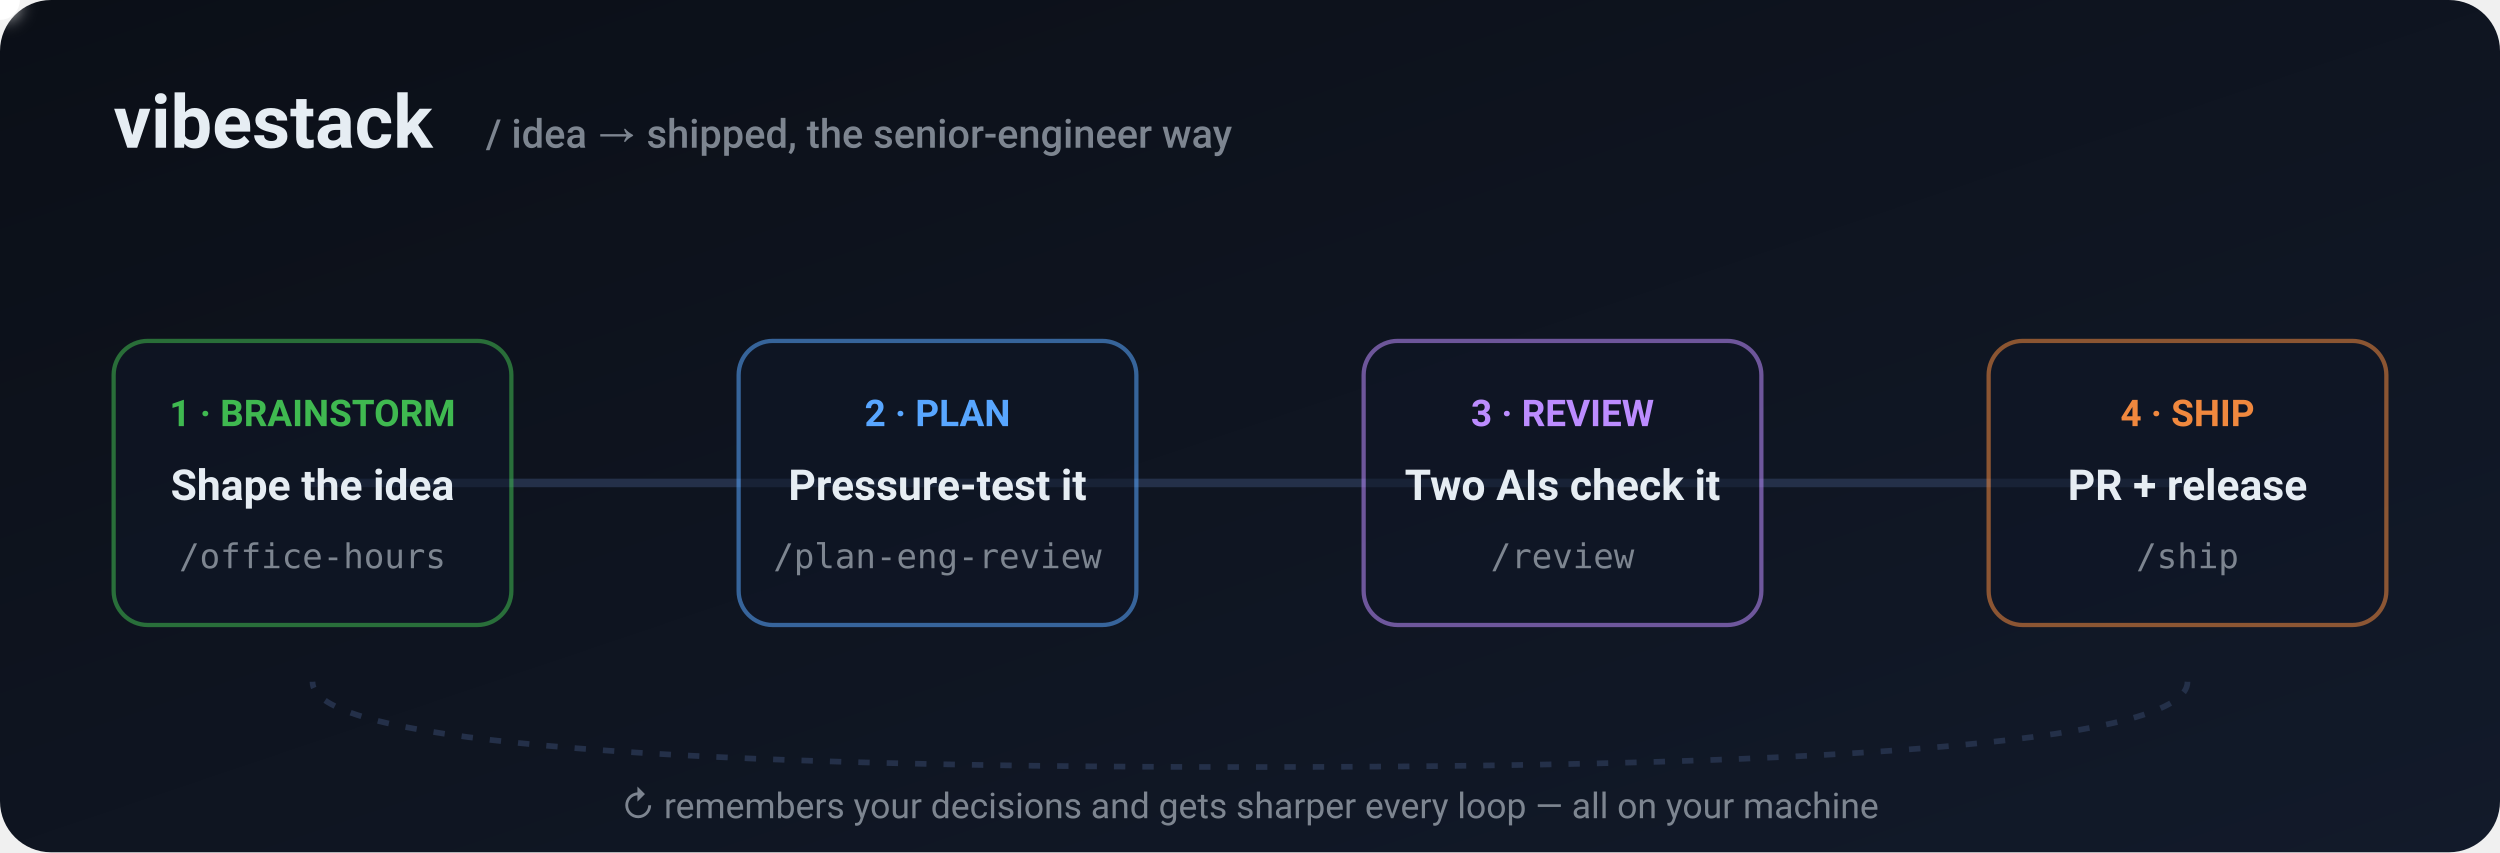
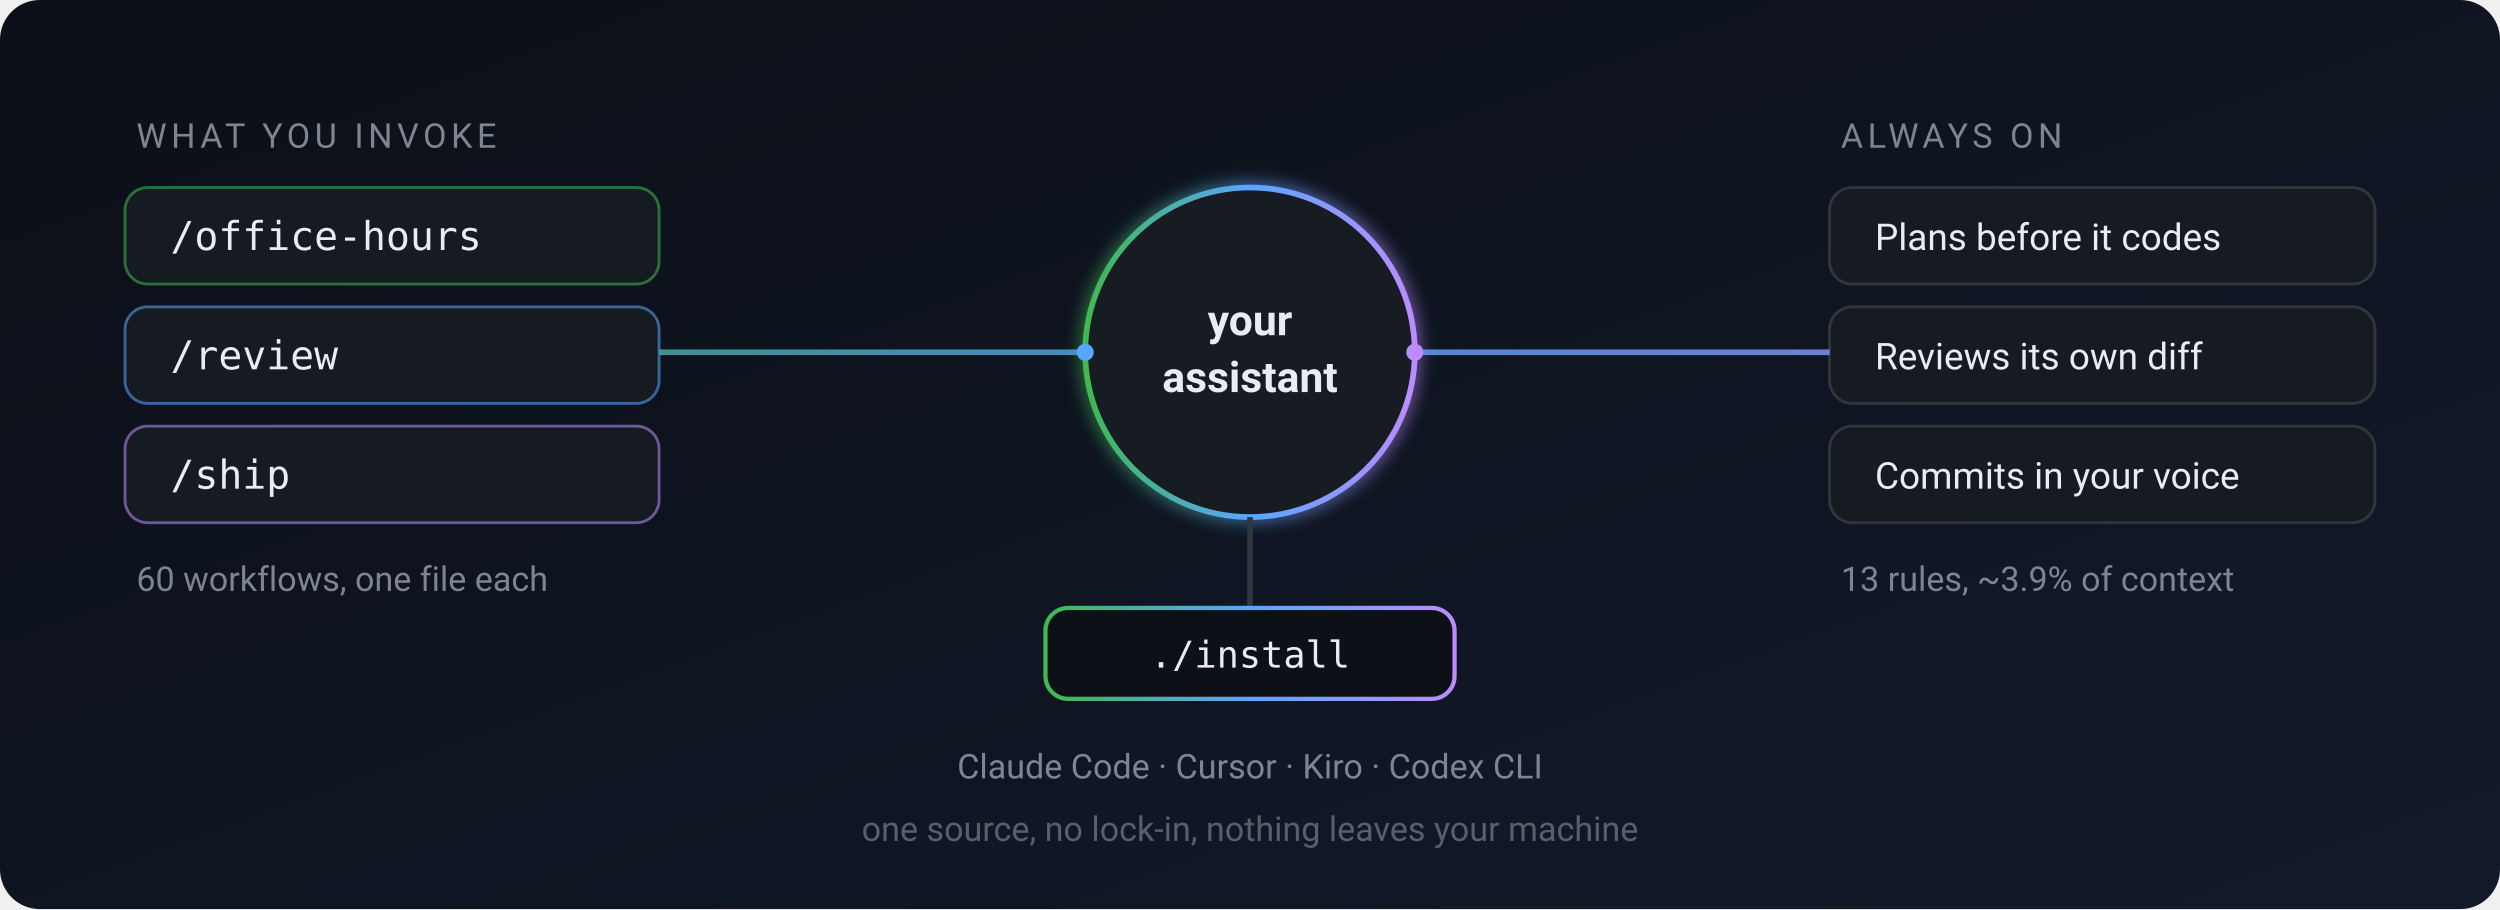
- <svg xmlns="http://www.w3.org/2000/svg" viewBox="0 0 880 300" width="880" height="300" font-family="-apple-system,Segoe UI,Roboto,Helvetica,Arial,sans-serif" role="img" aria-label="vibestack turns a vague idea into a shipped product through four guided steps: brainstorm, plan, review, ship — and learns every loop.">
+ <svg xmlns="http://www.w3.org/2000/svg" viewBox="0 0 880 320" width="880" height="320" font-family="-apple-system,Segoe UI,Roboto,Helvetica,Arial,sans-serif" role="img" aria-label="One install gives an AI coding assistant two things: workflows you invoke by name, such as slash office-hours, slash review and slash ship, and standing rules that are always on. Both land in Claude Code, Cursor, Kiro and Codex CLI.">
  <defs>
    <linearGradient id="bg" x1="0" y1="0" x2="1" y2="1">
      <stop offset="0" stop-color="#0B0F17" />
      <stop offset="1" stop-color="#121A2A" />
    </linearGradient>
    <linearGradient id="wire" x1="0" y1="0" x2="1" y2="0">
+       <stop offset="0" stop-color="#3FB950" />
+       <stop offset="0.5" stop-color="#58A6FF" />
+       <stop offset="1" stop-color="#BC8CFF" />
+     </linearGradient>
+     <linearGradient id="wireflat" x1="0" y1="0" x2="880" y2="0" gradientUnits="userSpaceOnUse">
      <stop offset="0" stop-color="#3FB950" />
      <stop offset="0.5" stop-color="#58A6FF" />
      <stop offset="1" stop-color="#BC8CFF" />
    </linearGradient>
    <filter id="glow" x="-50%" y="-50%" width="200%" height="200%">
      <feGaussianBlur stdDeviation="3" result="b" />
      <feMerge>
        <feMergeNode in="b" />
        <feMergeNode in="SourceGraphic" />
      </feMerge>
    </filter>
  </defs>
-   <rect x="0" y="0" width="880" height="300" rx="18" fill="url(#bg)" />
-   <text x="40" y="52" fill="#E6EDF3" font-size="26" font-weight="700">vibestack</text>
-   <text x="171" y="52" fill="#7D8590" font-size="14" font-weight="500">/ idea → shipped, the senior-engineer way</text>
-   <line x1="110" y1="170" x2="770" y2="170" stroke="#243049" stroke-width="3" stroke-linecap="round" />
-   <line x1="110" y1="170" x2="770" y2="170" stroke="url(#wire)" stroke-width="3" stroke-linecap="round" stroke-dasharray="10 650">
-     <animate attributeName="stroke-dashoffset" from="660" to="0" dur="4s" repeatCount="indefinite" />
-   </line>
-   <circle r="7" fill="#fff" filter="url(#glow)">
-     <animateMotion path="M110,170 L770,170" dur="4s" repeatCount="indefinite" keyPoints="0;0.27;0.27;0.5;0.5;0.73;0.73;1;1" keyTimes="0;0.2;0.25;0.45;0.5;0.7;0.75;0.95;1" calcMode="linear" />
-   </circle>
-   <g>
-     <rect x="40" y="120" width="140" height="100" rx="12" fill="#0E1626" stroke="#3FB950" stroke-width="1.5" opacity="0.55">
-       <animate attributeName="opacity" values="0.55;1;0.55" dur="4s" begin="0s" keyTimes="0;0.06;0.25" repeatCount="indefinite" />
-     </rect>
-     <text x="110" y="150" text-anchor="middle" fill="#3FB950" font-size="13" font-weight="700">1 · BRAINSTORM</text>
-     <text x="110" y="176" text-anchor="middle" fill="#E6EDF3" font-size="15" font-weight="600">Shape the idea</text>
-     <text x="110" y="200" text-anchor="middle" fill="#7D8590" font-size="12" font-family="ui-monospace,SFMono-Regular,Menlo,monospace">/office-hours</text>
+   <rect width="880" height="320" rx="14" fill="url(#bg)" />
+   <text x="48" y="52" fill="#7D8590" font-size="12" letter-spacing="1.6">WHAT YOU INVOKE</text>
+   <g font-size="14" fill="#E6EDF3">
+     <rect x="44" y="66" width="188" height="34" rx="8" fill="#161B22" stroke="#3FB950" stroke-opacity="0.55" />
+     <text x="60" y="88" font-family="ui-monospace,SFMono-Regular,Menlo,monospace">/office-hours</text>
+     <rect x="44" y="108" width="188" height="34" rx="8" fill="#161B22" stroke="#58A6FF" stroke-opacity="0.55" />
+     <text x="60" y="130" font-family="ui-monospace,SFMono-Regular,Menlo,monospace">/review</text>
+     <rect x="44" y="150" width="188" height="34" rx="8" fill="#161B22" stroke="#BC8CFF" stroke-opacity="0.55" />
+     <text x="60" y="172" font-family="ui-monospace,SFMono-Regular,Menlo,monospace">/ship</text>
  </g>
-   <g>
-     <rect x="260" y="120" width="140" height="100" rx="12" fill="#0E1626" stroke="#58A6FF" stroke-width="1.5" opacity="0.55">
-       <animate attributeName="opacity" values="0.55;1;0.55" dur="4s" begin="0s" keyTimes="0;0.31;0.5" repeatCount="indefinite" />
-     </rect>
-     <text x="330" y="150" text-anchor="middle" fill="#58A6FF" font-size="13" font-weight="700">2 · PLAN</text>
-     <text x="330" y="176" text-anchor="middle" fill="#E6EDF3" font-size="15" font-weight="600">Pressure-test it</text>
-     <text x="330" y="200" text-anchor="middle" fill="#7D8590" font-size="12" font-family="ui-monospace,SFMono-Regular,Menlo,monospace">/plan-eng-review</text>
+   <text x="48" y="208" fill="#7D8590" font-size="12">60 workflows, one file each</text>
+   <text x="648" y="52" fill="#7D8590" font-size="12" letter-spacing="1.6">ALWAYS ON</text>
+   <g font-size="13" fill="#E6EDF3">
+     <rect x="644" y="66" width="192" height="34" rx="8" fill="#161B22" stroke="#30363D" />
+     <text x="660" y="88">Plans before it codes</text>
+     <rect x="644" y="108" width="192" height="34" rx="8" fill="#161B22" stroke="#30363D" />
+     <text x="660" y="130">Reviews its own diff</text>
+     <rect x="644" y="150" width="192" height="34" rx="8" fill="#161B22" stroke="#30363D" />
+     <text x="660" y="172">Commits in your voice</text>
  </g>
-   <g>
-     <rect x="480" y="120" width="140" height="100" rx="12" fill="#0E1626" stroke="#BC8CFF" stroke-width="1.5" opacity="0.55">
-       <animate attributeName="opacity" values="0.55;1;0.55" dur="4s" begin="0s" keyTimes="0;0.56;0.75" repeatCount="indefinite" />
-     </rect>
-     <text x="550" y="150" text-anchor="middle" fill="#BC8CFF" font-size="13" font-weight="700">3 · REVIEW</text>
-     <text x="550" y="176" text-anchor="middle" fill="#E6EDF3" font-size="15" font-weight="600">Two AIs check it</text>
-     <text x="550" y="200" text-anchor="middle" fill="#7D8590" font-size="12" font-family="ui-monospace,SFMono-Regular,Menlo,monospace">/review</text>
+   <text x="648" y="208" fill="#7D8590" font-size="12">13 rules, ~3.9% of context</text>
+   <g filter="url(#glow)">
+     <circle cx="440" cy="124" r="58" fill="#161B22" stroke="url(#wire)" stroke-width="2" />
  </g>
-   <g>
-     <rect x="700" y="120" width="140" height="100" rx="12" fill="#0E1626" stroke="#F0883E" stroke-width="1.5" opacity="0.55">
-       <animate attributeName="opacity" values="0.55;1;0.55" dur="4s" begin="0s" keyTimes="0;0.81;1" repeatCount="indefinite" />
-     </rect>
-     <text x="770" y="150" text-anchor="middle" fill="#F0883E" font-size="13" font-weight="700">4 · SHIP</text>
-     <text x="770" y="176" text-anchor="middle" fill="#E6EDF3" font-size="15" font-weight="600">PR + release</text>
-     <text x="770" y="200" text-anchor="middle" fill="#7D8590" font-size="12" font-family="ui-monospace,SFMono-Regular,Menlo,monospace">/ship</text>
+   <text x="440" y="118" text-anchor="middle" fill="#E6EDF3" font-size="15" font-weight="600">your</text>
+   <text x="440" y="138" text-anchor="middle" fill="#E6EDF3" font-size="15" font-weight="600">assistant</text>
+   <path d="M232 124 H382" stroke="url(#wireflat)" stroke-width="2" fill="none" opacity="0.8" />
+   <path d="M644 124 H498" stroke="url(#wireflat)" stroke-width="2" fill="none" opacity="0.8" />
+   <circle cx="382" cy="124" r="3" fill="#58A6FF" />
+   <circle cx="498" cy="124" r="3" fill="#BC8CFF" />
+   <path d="M440 182 V214" stroke="#30363D" stroke-width="2" />
+   <rect x="368" y="214" width="144" height="32" rx="8" fill="#0D1117" stroke="url(#wire)" stroke-width="1.5" />
+   <text x="440" y="235" text-anchor="middle" fill="#E6EDF3" font-size="13" font-family="ui-monospace,SFMono-Regular,Menlo,monospace">./install</text>
+   <g font-size="12" fill="#7D8590">
+     <text x="440" y="274" text-anchor="middle">Claude Code · Cursor · Kiro · Codex CLI</text>
+     <text x="440" y="296" text-anchor="middle" fill="#57606A">one source, no lock-in, nothing leaves your machine</text>
  </g>
-   <path d="M770,240 q0,30 -330,30 q-330,0 -330,-30" fill="none" stroke="#243049" stroke-width="2" stroke-dasharray="4 6" />
-   <text x="440" y="288" text-anchor="middle" fill="#7D8590" font-size="12.5">↻ remembers your decisions and gets sharper every loop — all on your machine</text>
</svg>
